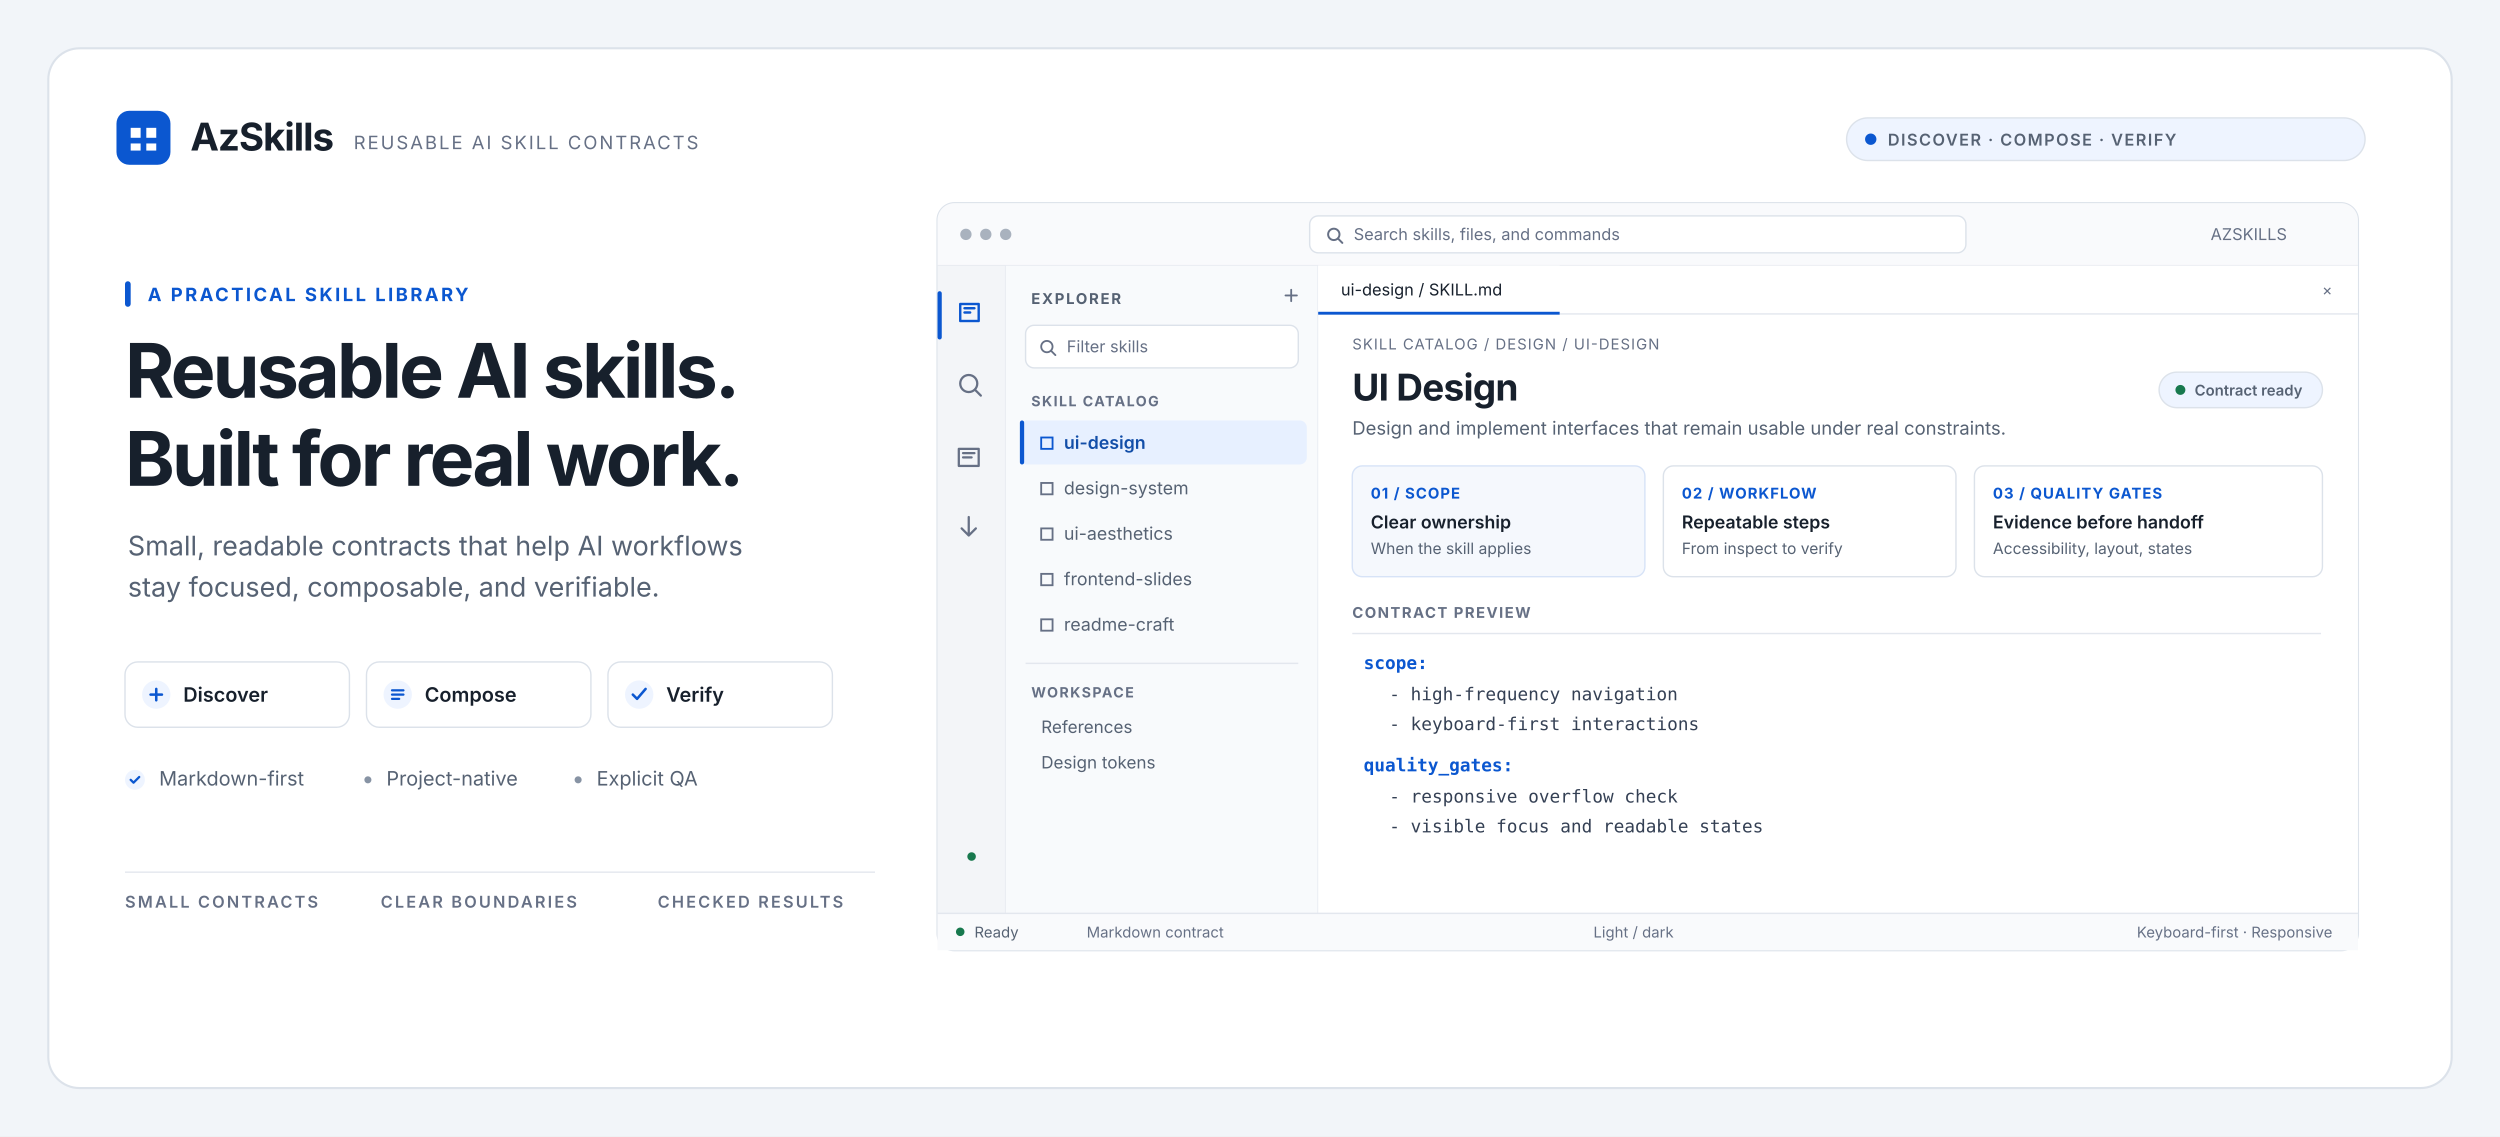
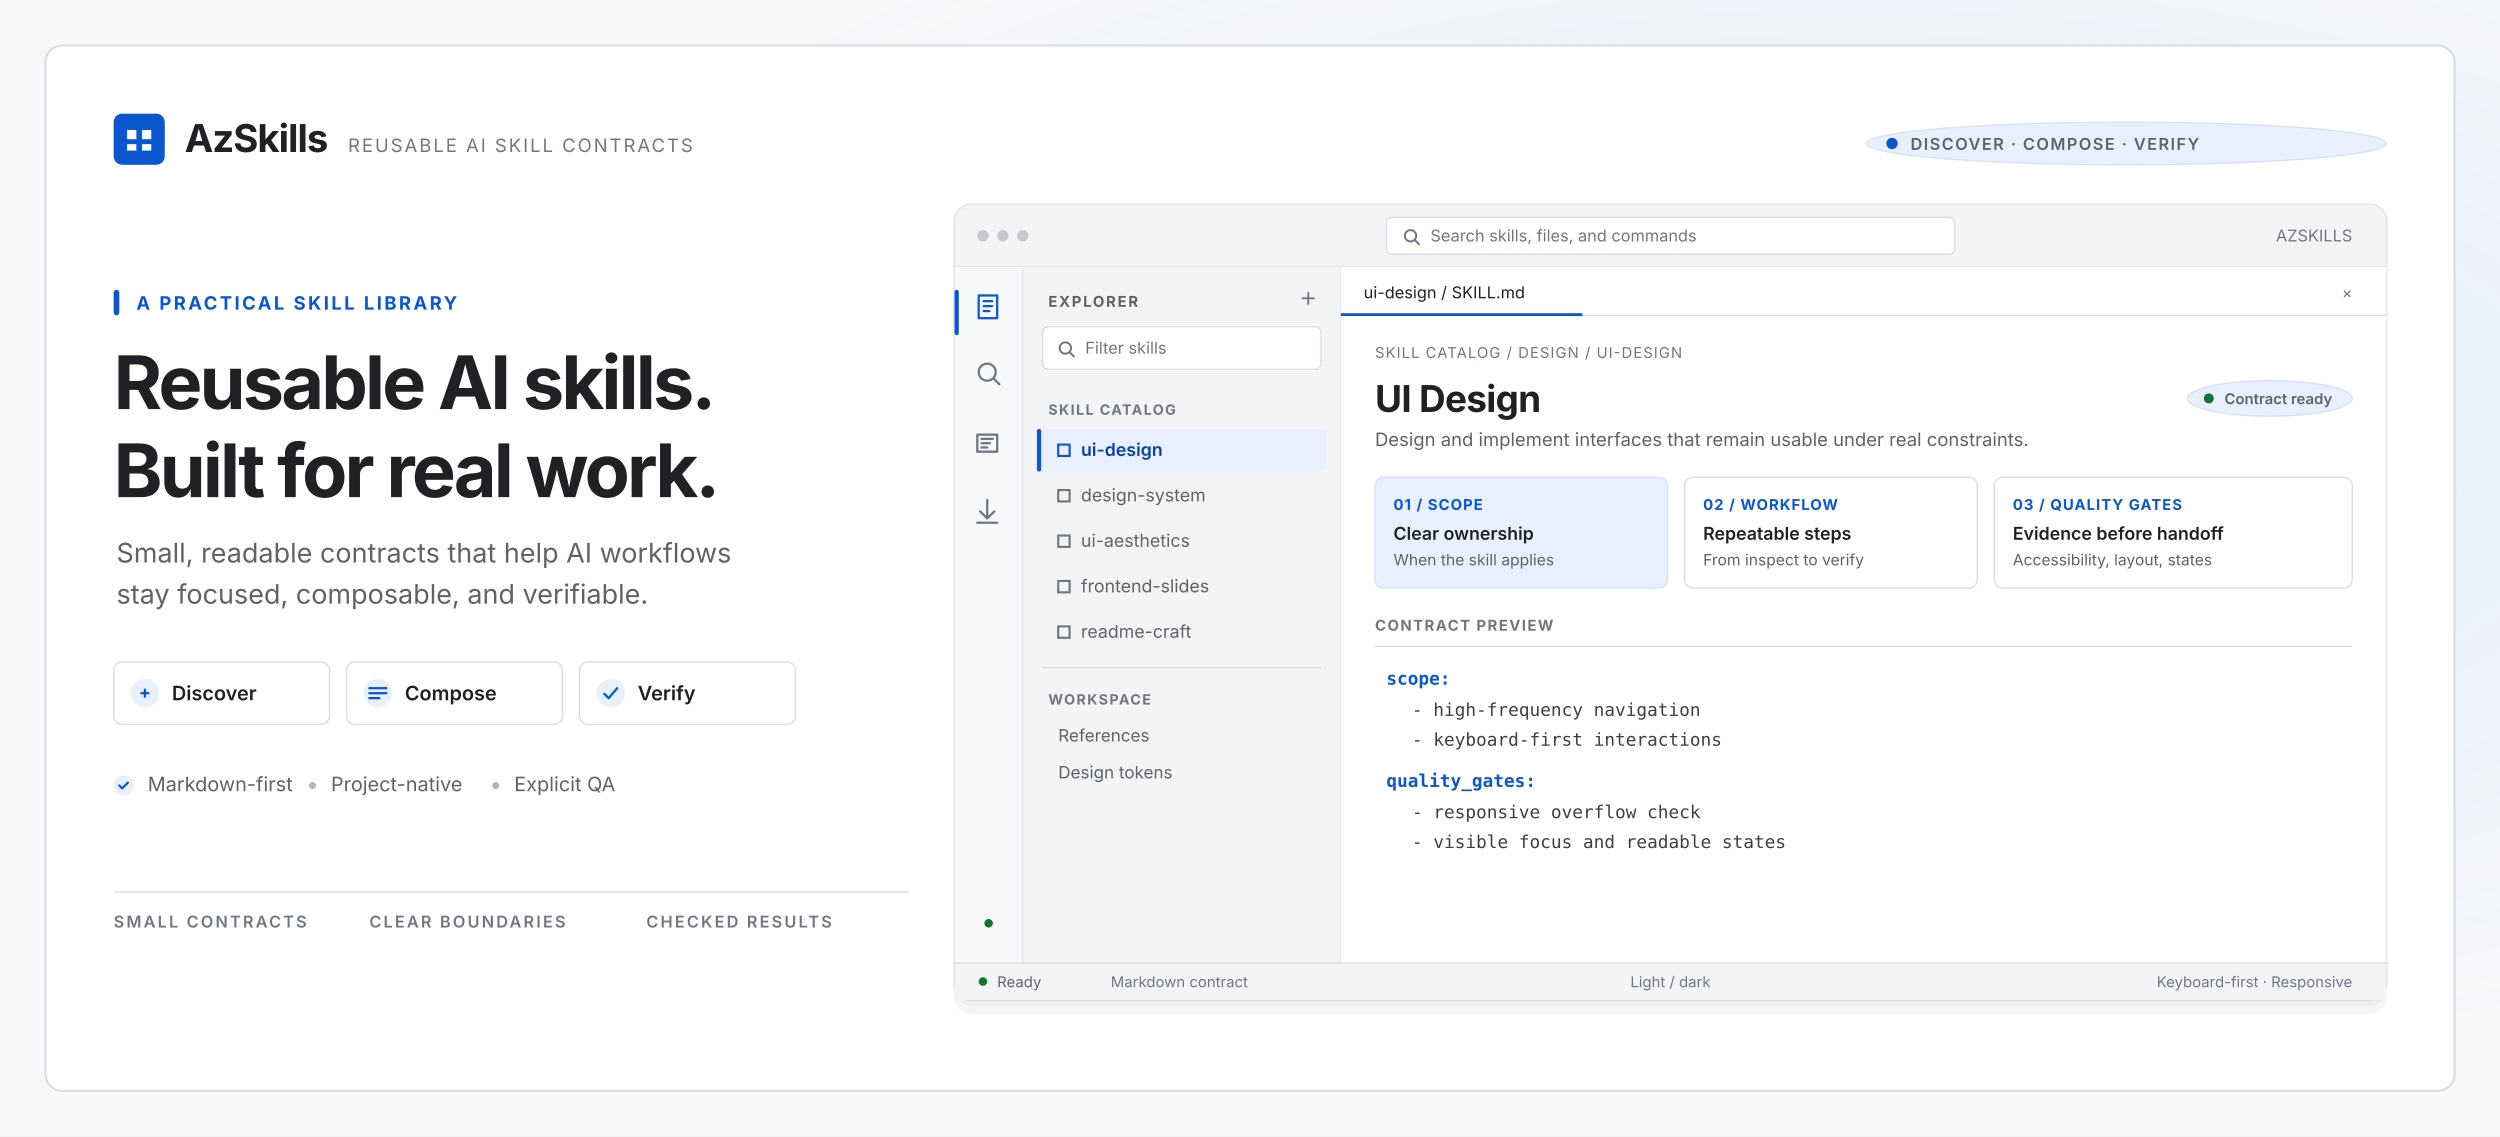
<svg xmlns="http://www.w3.org/2000/svg" viewBox="0 0 1760 800" role="img" aria-labelledby="title desc">
-   <rect width="1760" height="800" fill="#F2F5F9" />
-   <rect x="34" y="34" width="1692" height="732" rx="22" fill="#FFFFFF" stroke="#DCE2EA" stroke-width="1.5" />
-   <g font-family="Inter, -apple-system, BlinkMacSystemFont, 'Segoe UI', sans-serif">
-     <g transform="translate(82 78)">
-       <rect width="38" height="38" rx="9" fill="#0B57D0" />
-       <path d="M10 12h7v7h-7zM21 12h7v7h-7zM10 23h7v5h-7zM21 23h7v5h-7z" fill="#FFFFFF" />
-       <text x="52" y="28" fill="#17202C" font-size="27" font-weight="700" letter-spacing="-.7">AzSkills</text>
-       <text x="167" y="27" fill="#667085" font-size="13" letter-spacing="1.4">REUSABLE AI SKILL CONTRACTS</text>
+   <defs>
+     <radialGradient id="wash" cx="0.74" cy="0.4" r="0.56">
+       <stop offset="0" stop-color="#1A73E8" stop-opacity="0.10" />
+       <stop offset="1" stop-color="#1A73E8" stop-opacity="0" />
+     </radialGradient>
+   </defs>
+   <rect width="1760" height="800" fill="#F7F8FA" />
+   <rect width="1760" height="800" fill="url(#wash)" />
+   <rect x="32" y="32" width="1696" height="736" rx="12" fill="#FFFFFF" stroke="#D9DDE3" stroke-width="1.5" />
+   <g font-family="Inter, -apple-system, BlinkMacSystemFont, Segoe UI, sans-serif">
+     <g transform="translate(80 80)">
+       <rect width="36" height="36" rx="6" fill="#0B57D0" />
+       <path d="M9.5 11.5h6.5v6.5h-6.5zM20 11.5h6.5v6.5H20zM9.5 21.5h6.5v4.5H9.5zM20 21.5h6.5v4.5H20z" fill="#FFFFFF" />
+       <text x="50" y="27" fill="#202124" font-size="27" font-weight="700" letter-spacing="-.7">AzSkills</text>
+       <text x="165" y="27" fill="#707782" font-size="13" letter-spacing="1.4">REUSABLE AI SKILL CONTRACTS</text>
    </g>
-     <g transform="translate(1300 83)">
-       <rect width="365" height="30" rx="15" fill="#EEF4FF" stroke="#DCE2EA" />
-       <circle cx="17" cy="15" r="4" fill="#0B57D0" />
-       <text x="29" y="19.5" fill="#566273" font-size="11.5" font-weight="600" letter-spacing="1">DISCOVER · COMPOSE · VERIFY</text>
+     <g transform="translate(1314 86)">
+       <rect width="366" height="30" rx="999" fill="#E8F0FE" stroke="#D3E3FD" />
+       <circle cx="18" cy="15" r="4" fill="#0B57D0" />
+       <text x="31" y="19.5" fill="#5F6368" font-size="11.5" font-weight="600" letter-spacing="1">DISCOVER · COMPOSE · VERIFY</text>
    </g>
-     <g transform="translate(88 198)">
+     <g transform="translate(80 204)">
      <rect width="4" height="18" rx="2" fill="#0B57D0" />
      <text x="16" y="14" fill="#0B57D0" font-size="13" font-weight="700" letter-spacing="1.7">A PRACTICAL SKILL LIBRARY</text>
    </g>
-     <text x="88" y="280" fill="#17202C" font-size="53" font-weight="750" letter-spacing="-2">Reusable AI skills.</text>
-     <text x="88" y="342" fill="#17202C" font-size="53" font-weight="750" letter-spacing="-2">Built for real work.</text>
-     <text x="90" y="391" fill="#566273" font-size="19">Small, readable contracts that help AI workflows</text>
-     <text x="90" y="420" fill="#566273" font-size="19">stay focused, composable, and verifiable.</text>
-     <g transform="translate(88 466)">
-       <rect width="158" height="46" rx="9" fill="#FFFFFF" stroke="#DCE2EA" />
-       <circle cx="22" cy="23" r="10" fill="#EEF4FF" />
-       <path d="M18 23h8M22 19v8" stroke="#0B57D0" stroke-width="1.8" stroke-linecap="round" />
-       <text x="41" y="28" fill="#17202C" font-size="14" font-weight="600">Discover</text>
+     <text x="80" y="288" fill="#202124" font-size="52" font-weight="750" letter-spacing="-2">Reusable AI skills.</text>
+     <text x="80" y="350" fill="#202124" font-size="52" font-weight="750" letter-spacing="-2">Built for real work.</text>
+     <text x="82" y="396" fill="#5F6368" font-size="19">Small, readable contracts that help AI workflows</text>
+     <text x="82" y="425" fill="#5F6368" font-size="19">stay focused, composable, and verifiable.</text>
+     <g transform="translate(80 466)">
+       <rect width="152" height="44" rx="6" fill="#FFFFFF" stroke="#D9DDE3" />
+       <circle cx="22" cy="22" r="10" fill="#E8F0FE" />
+       <g transform="translate(12 12)" stroke="#0B57D0" stroke-width="1.6" fill="none" stroke-linecap="round" stroke-linejoin="round">
+         <path d="M7.5 10h5M10 7.5v5" />
+       </g>
+       <text x="41" y="27" fill="#202124" font-size="14" font-weight="600">Discover</text>
    </g>
-     <g transform="translate(258 466)">
-       <rect width="158" height="46" rx="9" fill="#FFFFFF" stroke="#DCE2EA" />
-       <circle cx="22" cy="23" r="10" fill="#EEF4FF" />
-       <path d="M18 20h8M18 23h8M18 26h5" stroke="#0B57D0" stroke-width="1.6" stroke-linecap="round" />
-       <text x="41" y="28" fill="#17202C" font-size="14" font-weight="600">Compose</text>
+     <g transform="translate(244 466)">
+       <rect width="152" height="44" rx="6" fill="#FFFFFF" stroke="#D9DDE3" />
+       <circle cx="22" cy="22" r="10" fill="#E8F0FE" />
+       <g transform="translate(12 12)" stroke="#0B57D0" stroke-width="1.6" fill="none" stroke-linecap="round" stroke-linejoin="round">
+         <path d="M4 6.5h12M4 10h12M4 13.5h7" />
+       </g>
+       <text x="41" y="27" fill="#202124" font-size="14" font-weight="600">Compose</text>
    </g>
-     <g transform="translate(428 466)">
-       <rect width="158" height="46" rx="9" fill="#FFFFFF" stroke="#DCE2EA" />
-       <circle cx="22" cy="23" r="10" fill="#EEF4FF" />
-       <path d="m17.5 23 3 3 6-7" stroke="#0B57D0" stroke-width="1.8" fill="none" stroke-linecap="round" stroke-linejoin="round" />
-       <text x="41" y="28" fill="#17202C" font-size="14" font-weight="600">Verify</text>
+     <g transform="translate(408 466)">
+       <rect width="152" height="44" rx="6" fill="#FFFFFF" stroke="#D9DDE3" />
+       <circle cx="22" cy="22" r="10" fill="#E8F0FE" />
+       <g transform="translate(12 12)" stroke="#0B57D0" stroke-width="1.6" fill="none" stroke-linecap="round" stroke-linejoin="round">
+         <path d="m5.5 10.5 3 3 6-7" />
+       </g>
+       <text x="41" y="27" fill="#202124" font-size="14" font-weight="600">Verify</text>
    </g>
-     <g transform="translate(88 542)">
-       <circle cx="7" cy="7" r="7" fill="#EEF4FF" />
+     <g transform="translate(80 546)">
+       <circle cx="7" cy="7" r="7" fill="#E8F0FE" />
      <path d="m4 7 2 2 4-4" stroke="#0B57D0" stroke-width="1.6" fill="none" stroke-linecap="round" stroke-linejoin="round" />
-       <text x="24" y="11" fill="#566273" font-size="14">Markdown-first</text>
-       <circle cx="171" cy="7" r="2.5" fill="#8793A4" />
-       <text x="184" y="11" fill="#566273" font-size="14">Project-native</text>
-       <circle cx="319" cy="7" r="2.5" fill="#8793A4" />
-       <text x="332" y="11" fill="#566273" font-size="14">Explicit QA</text>
+       <text x="24" y="11" fill="#5F6368" font-size="14">Markdown-first</text>
+       <circle cx="140" cy="7" r="2.5" fill="#AEB6C2" />
+       <text x="153" y="11" fill="#5F6368" font-size="14">Project-native</text>
+       <circle cx="269" cy="7" r="2.5" fill="#AEB6C2" />
+       <text x="282" y="11" fill="#5F6368" font-size="14">Explicit QA</text>
    </g>
-     <g transform="translate(88 614)">
-       <path d="M0 0h528" stroke="#E3E7EE" stroke-width="1" />
-       <text x="0" y="25" fill="#667085" font-size="11.5" font-weight="600" letter-spacing="1.5">SMALL CONTRACTS</text>
-       <text x="180" y="25" fill="#667085" font-size="11.5" font-weight="600" letter-spacing="1.5">CLEAR BOUNDARIES</text>
-       <text x="375" y="25" fill="#667085" font-size="11.5" font-weight="600" letter-spacing="1.5">CHECKED RESULTS</text>
+     <g transform="translate(80 628)">
+       <path d="M0 0h560" stroke="#D9DDE3" stroke-width="1" />
+       <text x="0" y="25" fill="#707782" font-size="11.5" font-weight="600" letter-spacing="1.5">SMALL CONTRACTS</text>
+       <text x="180" y="25" fill="#707782" font-size="11.5" font-weight="600" letter-spacing="1.5">CLEAR BOUNDARIES</text>
+       <text x="375" y="25" fill="#707782" font-size="11.5" font-weight="600" letter-spacing="1.5">CHECKED RESULTS</text>
    </g>
-     <g transform="translate(660 143)">
-       <rect width="1000" height="526" rx="12" fill="#FFFFFF" stroke="#DCE2EA" stroke-width="1.5" />
-       <path d="M12 0h976a12 12 0 0 1 12 12v32H0V12A12 12 0 0 1 12 0z" fill="#F9FAFC" />
-       <path d="M0 44h1000" stroke="#E3E7EE" />
-       <circle cx="20" cy="22" r="4" fill="#8793A4" opacity=".7" />
-       <circle cx="34" cy="22" r="4" fill="#8793A4" opacity=".7" />
-       <circle cx="48" cy="22" r="4" fill="#8793A4" opacity=".7" />
-       <rect x="262" y="9" width="462" height="26" rx="6" fill="#FFFFFF" stroke="#DCE2EA" />
-       <circle cx="279" cy="22" r="4" fill="none" stroke="#667085" stroke-width="1.4" />
-       <path d="m282 25 3 3" stroke="#667085" stroke-width="1.4" stroke-linecap="round" />
-       <text x="293" y="26" fill="#667085" font-size="11.5">Search skills, files, and commands</text>
-       <text x="950" y="26" fill="#667085" font-size="11.5" text-anchor="end">AZSKILLS</text>
-       <rect x="0" y="44" width="48" height="456" fill="#F3F5F8" />
-       <path d="M48 44v456" stroke="#E3E7EE" />
-       <rect x="0" y="62" width="3" height="34" rx="1.5" fill="#0B57D0" />
-       <g transform="translate(13 69)" stroke="#0B57D0" stroke-width="1.7" fill="none" stroke-linecap="round" stroke-linejoin="round">
-         <path d="M3 2h13v12H3zM6 5h7M6 8h4" />
+     <g transform="translate(672 144)">
+       <rect y="10" width="1008" height="560" rx="12" fill="#202124" opacity="0.05" />
+       <rect y="4" width="1008" height="560" rx="12" fill="#202124" opacity="0.04" />
+       <rect width="1008" height="560" rx="12" fill="#FFFFFF" stroke="#D9DDE3" stroke-width="1.5" />
+       <path d="M12 0h984a12 12 0 0 1 12 12v32H0V12A12 12 0 0 1 12 0z" fill="#F3F4F6" />
+       <path d="M0 44h1008" stroke="#D9DDE3" />
+       <circle cx="20" cy="22" r="4" fill="#AEB6C2" opacity=".7" />
+       <circle cx="34" cy="22" r="4" fill="#AEB6C2" opacity=".7" />
+       <circle cx="48" cy="22" r="4" fill="#AEB6C2" opacity=".7" />
+       <rect x="304" y="9" width="400" height="26" rx="4" fill="#FFFFFF" stroke="#D9DDE3" />
+       <circle cx="321" cy="22" r="4" stroke="#707782" stroke-width="1.4" fill="none" />
+       <path d="m324 25 3 3" stroke="#707782" stroke-width="1.4" stroke-linecap="round" />
+       <text x="335" y="26" fill="#707782" font-size="11.5">Search skills, files, and commands</text>
+       <text x="984" y="26" fill="#707782" font-size="11.5" text-anchor="end">AZSKILLS</text>
+       <rect y="44" width="48" height="490" fill="#F7F8FA" />
+       <path d="M48 44v490" stroke="#D9DDE3" />
+       <rect y="60" width="3" height="32" rx="1.5" fill="#0B57D0" />
+       <g transform="translate(14 62)" stroke="#0B57D0" stroke-width="1.6" fill="none" stroke-linecap="round" stroke-linejoin="round">
+         <path d="M3 2h13v16H3zM6.5 6h6M6.5 9.5h6M6.5 13h4" />
      </g>
-       <g transform="translate(13 119)" stroke="#667085" stroke-width="1.6" fill="none" stroke-linecap="round" stroke-linejoin="round">
+       <g transform="translate(14 110)" stroke="#707782" stroke-width="1.6" fill="none" stroke-linecap="round" stroke-linejoin="round">
        <circle cx="9" cy="8" r="6" />
        <path d="m13.5 12.5 4 4" />
      </g>
-       <g transform="translate(13 169)" stroke="#667085" stroke-width="1.6" fill="none" stroke-linecap="round" stroke-linejoin="round">
-         <path d="M2 4h14v12H2zM5 7h8M5 10h6" />
+       <g transform="translate(14 158)" stroke="#707782" stroke-width="1.6" fill="none" stroke-linecap="round" stroke-linejoin="round">
+         <path d="M2 4h14v12H2zM5 7h8M5 10h6M5 13h4" />
      </g>
-       <g transform="translate(13 219)" stroke="#667085" stroke-width="1.6" fill="none" stroke-linecap="round" stroke-linejoin="round">
-         <path d="M9 2v13M4 10l5 5 5-5" />
+       <g transform="translate(14 206)" stroke="#707782" stroke-width="1.6" fill="none" stroke-linecap="round" stroke-linejoin="round">
+         <path d="M9 2v13M4 10l5 5 5-5M2 18h14" />
      </g>
-       <circle cx="24" cy="460" r="3" fill="#18794E" />
-       <rect x="48" y="44" width="220" height="456" fill="#F8FAFC" />
-       <path d="M268 44v456" stroke="#E3E7EE" />
-       <text x="66" y="71" fill="#566273" font-size="10.5" font-weight="700" letter-spacing="1.2">EXPLORER</text>
-       <path d="M245 65h8m-4-4v8" stroke="#667085" stroke-width="1.3" stroke-linecap="round" />
-       <rect x="62" y="86" width="192" height="30" rx="6" fill="#FFFFFF" stroke="#DCE2EA" />
-       <circle cx="77" cy="101" r="4" fill="none" stroke="#667085" stroke-width="1.3" />
-       <path d="m80 104 3 3" stroke="#667085" stroke-width="1.3" stroke-linecap="round" />
-       <text x="91" y="105" fill="#667085" font-size="11.5">Filter skills</text>
-       <text x="66" y="143" fill="#667085" font-size="10" font-weight="700" letter-spacing="1">SKILL CATALOG</text>
-       <g font-size="12.5">
-         <rect x="58" y="153" width="202" height="31" rx="5" fill="#E7F0FF" />
-         <rect x="58" y="153" width="3" height="31" rx="1.5" fill="#0B57D0" />
-         <path d="M73 165h8v8h-8z" fill="none" stroke="#0B57D0" stroke-width="1.3" />
-         <text x="89" y="173" fill="#124EA8" font-weight="600">ui-design</text>
-         <path d="M73 197h8v8h-8z" fill="none" stroke="#667085" stroke-width="1.3" />
-         <text x="89" y="205" fill="#566273">design-system</text>
-         <path d="M73 229h8v8h-8z" fill="none" stroke="#667085" stroke-width="1.3" />
-         <text x="89" y="237" fill="#566273">ui-aesthetics</text>
-         <path d="M73 261h8v8h-8z" fill="none" stroke="#667085" stroke-width="1.3" />
-         <text x="89" y="269" fill="#566273">frontend-slides</text>
-         <path d="M73 293h8v8h-8z" fill="none" stroke="#667085" stroke-width="1.3" />
-         <text x="89" y="301" fill="#566273">readme-craft</text>
+       <circle cx="24" cy="506" r="3" fill="#137333" />
+       <rect x="48" y="44" width="224" height="490" fill="#F3F4F6" />
+       <path d="M272 44v490" stroke="#D9DDE3" />
+       <text x="66" y="72" fill="#5F6368" font-size="10.5" font-weight="700" letter-spacing="1.2">EXPLORER</text>
+       <path d="M245 66h8m-4-4v8" stroke="#707782" stroke-width="1.3" stroke-linecap="round" />
+       <rect x="62" y="86" width="196" height="30" rx="4" fill="#FFFFFF" stroke="#D9DDE3" />
+       <circle cx="78" cy="101" r="4" fill="none" stroke="#707782" stroke-width="1.4" />
+       <path d="m81 104 3 3" stroke="#707782" stroke-width="1.4" stroke-linecap="round" />
+       <text x="92" y="105" fill="#707782" font-size="11.5">Filter skills</text>
+       <text x="66" y="148" fill="#707782" font-size="10" font-weight="700" letter-spacing="1">SKILL CATALOG</text>
+       <rect x="58" y="158" width="204" height="30" rx="4" fill="#E8F0FE" />
+       <rect x="58" y="158" width="3" height="30" rx="1.5" fill="#0B57D0" />
+       <path d="M73 169h8v8h-8z" fill="none" stroke="#0B57D0" stroke-width="1.5" />
+       <text x="89" y="177" fill="#0842A0" font-size="12.5" font-weight="600">ui-design</text>
+       <path d="M73 201h8v8h-8z" fill="none" stroke="#707782" stroke-width="1.5" />
+       <text x="89" y="209" fill="#5F6368" font-size="12.5">design-system</text>
+       <path d="M73 233h8v8h-8z" fill="none" stroke="#707782" stroke-width="1.5" />
+       <text x="89" y="241" fill="#5F6368" font-size="12.5">ui-aesthetics</text>
+       <path d="M73 265h8v8h-8z" fill="none" stroke="#707782" stroke-width="1.5" />
+       <text x="89" y="273" fill="#5F6368" font-size="12.5">frontend-slides</text>
+       <path d="M73 297h8v8h-8z" fill="none" stroke="#707782" stroke-width="1.5" />
+       <text x="89" y="305" fill="#5F6368" font-size="12.5">readme-craft</text>
+       <path d="M62 326h196" stroke="#D9DDE3" />
+       <text x="66" y="352" fill="#707782" font-size="10" font-weight="700" letter-spacing="1">WORKSPACE</text>
+       <text x="73" y="378" fill="#5F6368" font-size="12">References</text>
+       <text x="73" y="404" fill="#5F6368" font-size="12">Design tokens</text>
+       <rect x="272" y="44" width="736" height="490" fill="#FFFFFF" />
+       <path d="M272 78h736" stroke="#D9DDE3" />
+       <rect x="272" y="44" width="170" height="34" fill="#FFFFFF" />
+       <path d="M272 77.5h170" stroke="#0B57D0" stroke-width="2" />
+       <text x="288" y="66" fill="#202124" font-size="11.5">ui-design / SKILL.md</text>
+       <text x="984" y="66" fill="#707782" font-size="11" text-anchor="end">×</text>
+       <text x="296" y="108" fill="#707782" font-size="10.5" letter-spacing=".7">SKILL CATALOG / DESIGN / UI-DESIGN</text>
+       <text x="296" y="146" fill="#202124" font-size="26" font-weight="700" letter-spacing="-.5">UI Design</text>
+       <text x="296" y="170" fill="#5F6368" font-size="13">Design and implement interfaces that remain usable under real constraints.</text>
+       <rect x="868" y="124" width="116" height="25" rx="999" fill="#E8F0FE" stroke="#D3E3FD" />
+       <circle cx="883" cy="136.5" r="3.5" fill="#137333" />
+       <text x="894" y="140.5" fill="#5F6368" font-size="10.5" font-weight="600">Contract ready</text>
+       <g transform="translate(296 192)">
+         <rect width="206" height="78" rx="6" fill="#E8F0FE" stroke="#D3E3FD" />
+         <text x="13" y="23" fill="#0B57D0" font-size="10.5" font-weight="700" letter-spacing=".7">01 / SCOPE</text>
+         <text x="13" y="44" fill="#202124" font-size="12.5" font-weight="600">Clear ownership</text>
+         <text x="13" y="62" fill="#5F6368" font-size="11">When the skill applies</text>
      </g>
-       <path d="M62 324h192" stroke="#E3E7EE" />
-       <text x="66" y="348" fill="#667085" font-size="10" font-weight="700" letter-spacing="1">WORKSPACE</text>
-       <text x="73" y="373" fill="#566273" font-size="12">References</text>
-       <text x="73" y="398" fill="#566273" font-size="12">Design tokens</text>
-       <rect x="268" y="44" width="732" height="456" fill="#FFFFFF" />
-       <path d="M268 78h732" stroke="#E3E7EE" />
-       <rect x="268" y="44" width="170" height="34" fill="#FFFFFF" />
-       <path d="M268 77.5h170" stroke="#0B57D0" stroke-width="2" />
-       <text x="284" y="65" fill="#17202C" font-size="11.5">ui-design / SKILL.md</text>
-       <text x="982" y="65" fill="#667085" font-size="11" text-anchor="end">×</text>
-       <text x="292" y="103" fill="#667085" font-size="10.5" letter-spacing=".7">SKILL CATALOG / DESIGN / UI-DESIGN</text>
-       <text x="292" y="139" fill="#17202C" font-size="26" font-weight="700" letter-spacing="-.5">UI Design</text>
-       <text x="292" y="163" fill="#566273" font-size="13">Design and implement interfaces that remain usable under real constraints.</text>
-       <rect x="860" y="119" width="115" height="25" rx="12.5" fill="#EEF4FF" stroke="#DCE2EA" />
-       <circle cx="875" cy="131.5" r="3.5" fill="#18794E" />
-       <text x="885" y="135.5" fill="#566273" font-size="10.5" font-weight="600">Contract ready</text>
-       <g transform="translate(292 185)">
-         <rect width="206" height="78" rx="7" fill="#F5F8FD" stroke="#D7E3F7" />
-         <text x="13" y="23" fill="#0B57D0" font-size="10.5" font-weight="700" letter-spacing=".7">01 / SCOPE</text>
-         <text x="13" y="44" fill="#17202C" font-size="12.5" font-weight="600">Clear ownership</text>
-         <text x="13" y="62" fill="#566273" font-size="11">When the skill applies</text>
+       <g transform="translate(514 192)">
+         <rect width="206" height="78" rx="6" fill="#FFFFFF" stroke="#D9DDE3" />
+         <text x="13" y="23" fill="#0B57D0" font-size="10.5" font-weight="700" letter-spacing=".7">02 / WORKFLOW</text>
+         <text x="13" y="44" fill="#202124" font-size="12.5" font-weight="600">Repeatable steps</text>
+         <text x="13" y="62" fill="#5F6368" font-size="11">From inspect to verify</text>
      </g>
-       <g transform="translate(511 185)">
-         <rect width="206" height="78" rx="7" fill="#FFFFFF" stroke="#DCE2EA" />
-         <text x="13" y="23" fill="#0B57D0" font-size="10.5" font-weight="700" letter-spacing=".7">02 / WORKFLOW</text>
-         <text x="13" y="44" fill="#17202C" font-size="12.5" font-weight="600">Repeatable steps</text>
-         <text x="13" y="62" fill="#566273" font-size="11">From inspect to verify</text>
+       <g transform="translate(732 192)">
+         <rect width="252" height="78" rx="6" fill="#FFFFFF" stroke="#D9DDE3" />
+         <text x="13" y="23" fill="#0B57D0" font-size="10.5" font-weight="700" letter-spacing=".7">03 / QUALITY GATES</text>
+         <text x="13" y="44" fill="#202124" font-size="12.5" font-weight="600">Evidence before handoff</text>
+         <text x="13" y="62" fill="#5F6368" font-size="11">Accessibility, layout, states</text>
      </g>
-       <g transform="translate(730 185)">
-         <rect width="245" height="78" rx="7" fill="#FFFFFF" stroke="#DCE2EA" />
-         <text x="13" y="23" fill="#0B57D0" font-size="10.5" font-weight="700" letter-spacing=".7">03 / QUALITY GATES</text>
-         <text x="13" y="44" fill="#17202C" font-size="12.5" font-weight="600">Evidence before handoff</text>
-         <text x="13" y="62" fill="#566273" font-size="11">Accessibility, layout, states</text>
+       <text x="296" y="300" fill="#707782" font-size="10.5" font-weight="700" letter-spacing="1">CONTRACT PREVIEW</text>
+       <path d="M296 311h688" stroke="#D9DDE3" />
+       <g font-family="ui-monospace, SFMono-Regular, Consolas, monospace" font-size="12.5">
+         <text x="304" y="338" fill="#0B57D0" font-size="12.5" font-weight="600">scope:</text>
+         <text x="322" y="360" fill="#3C4043" font-size="12.5">- high-frequency navigation</text>
+         <text x="322" y="381" fill="#3C4043" font-size="12.5">- keyboard-first interactions</text>
+         <text x="304" y="410" fill="#0B57D0" font-size="12.5" font-weight="600">quality_gates:</text>
+         <text x="322" y="432" fill="#3C4043" font-size="12.5">- responsive overflow check</text>
+         <text x="322" y="453" fill="#3C4043" font-size="12.5">- visible focus and readable states</text>
      </g>
-       <text x="292" y="292" fill="#667085" font-size="10.5" font-weight="700" letter-spacing="1">CONTRACT PREVIEW</text>
-       <path d="M292 303h682" stroke="#E3E7EE" />
-       <g font-family="ui-monospace, SFMono-Regular, Consolas, monospace" font-size="12.5">
-         <text x="300" y="328" fill="#0B57D0" font-weight="600">scope:</text>
-         <text x="318" y="350" fill="#344054">- high-frequency navigation</text>
-         <text x="318" y="371" fill="#344054">- keyboard-first interactions</text>
-         <text x="300" y="400" fill="#0B57D0" font-weight="600">quality_gates:</text>
-         <text x="318" y="422" fill="#344054">- responsive overflow check</text>
-         <text x="318" y="443" fill="#344054">- visible focus and readable states</text>
-       </g>
-       <rect x="0" y="500" width="1000" height="26" fill="#F9FAFC" />
-       <path d="M0 500h1000" stroke="#E3E7EE" />
-       <circle cx="16" cy="513" r="3" fill="#18794E" />
-       <text x="26" y="517" fill="#566273" font-size="10.5">Ready</text>
-       <text x="105" y="517" fill="#667085" font-size="10.5">Markdown contract</text>
-       <text x="490" y="517" fill="#667085" font-size="10.5" text-anchor="middle">Light / dark</text>
-       <text x="982" y="517" fill="#667085" font-size="10.5" text-anchor="end">Keyboard-first · Responsive</text>
+       <rect y="534" width="1008" height="26" fill="#F3F4F6" />
+       <path d="M0 534h1008" stroke="#D9DDE3" />
+       <circle cx="20" cy="547" r="3" fill="#137333" />
+       <text x="30" y="551" fill="#5F6368" font-size="10.5">Ready</text>
+       <text x="110" y="551" fill="#707782" font-size="10.5">Markdown contract</text>
+       <text x="504" y="551" fill="#707782" font-size="10.5" text-anchor="middle">Light / dark</text>
+       <text x="984" y="551" fill="#707782" font-size="10.5" text-anchor="end">Keyboard-first · Responsive</text>
    </g>
  </g>
</svg>
